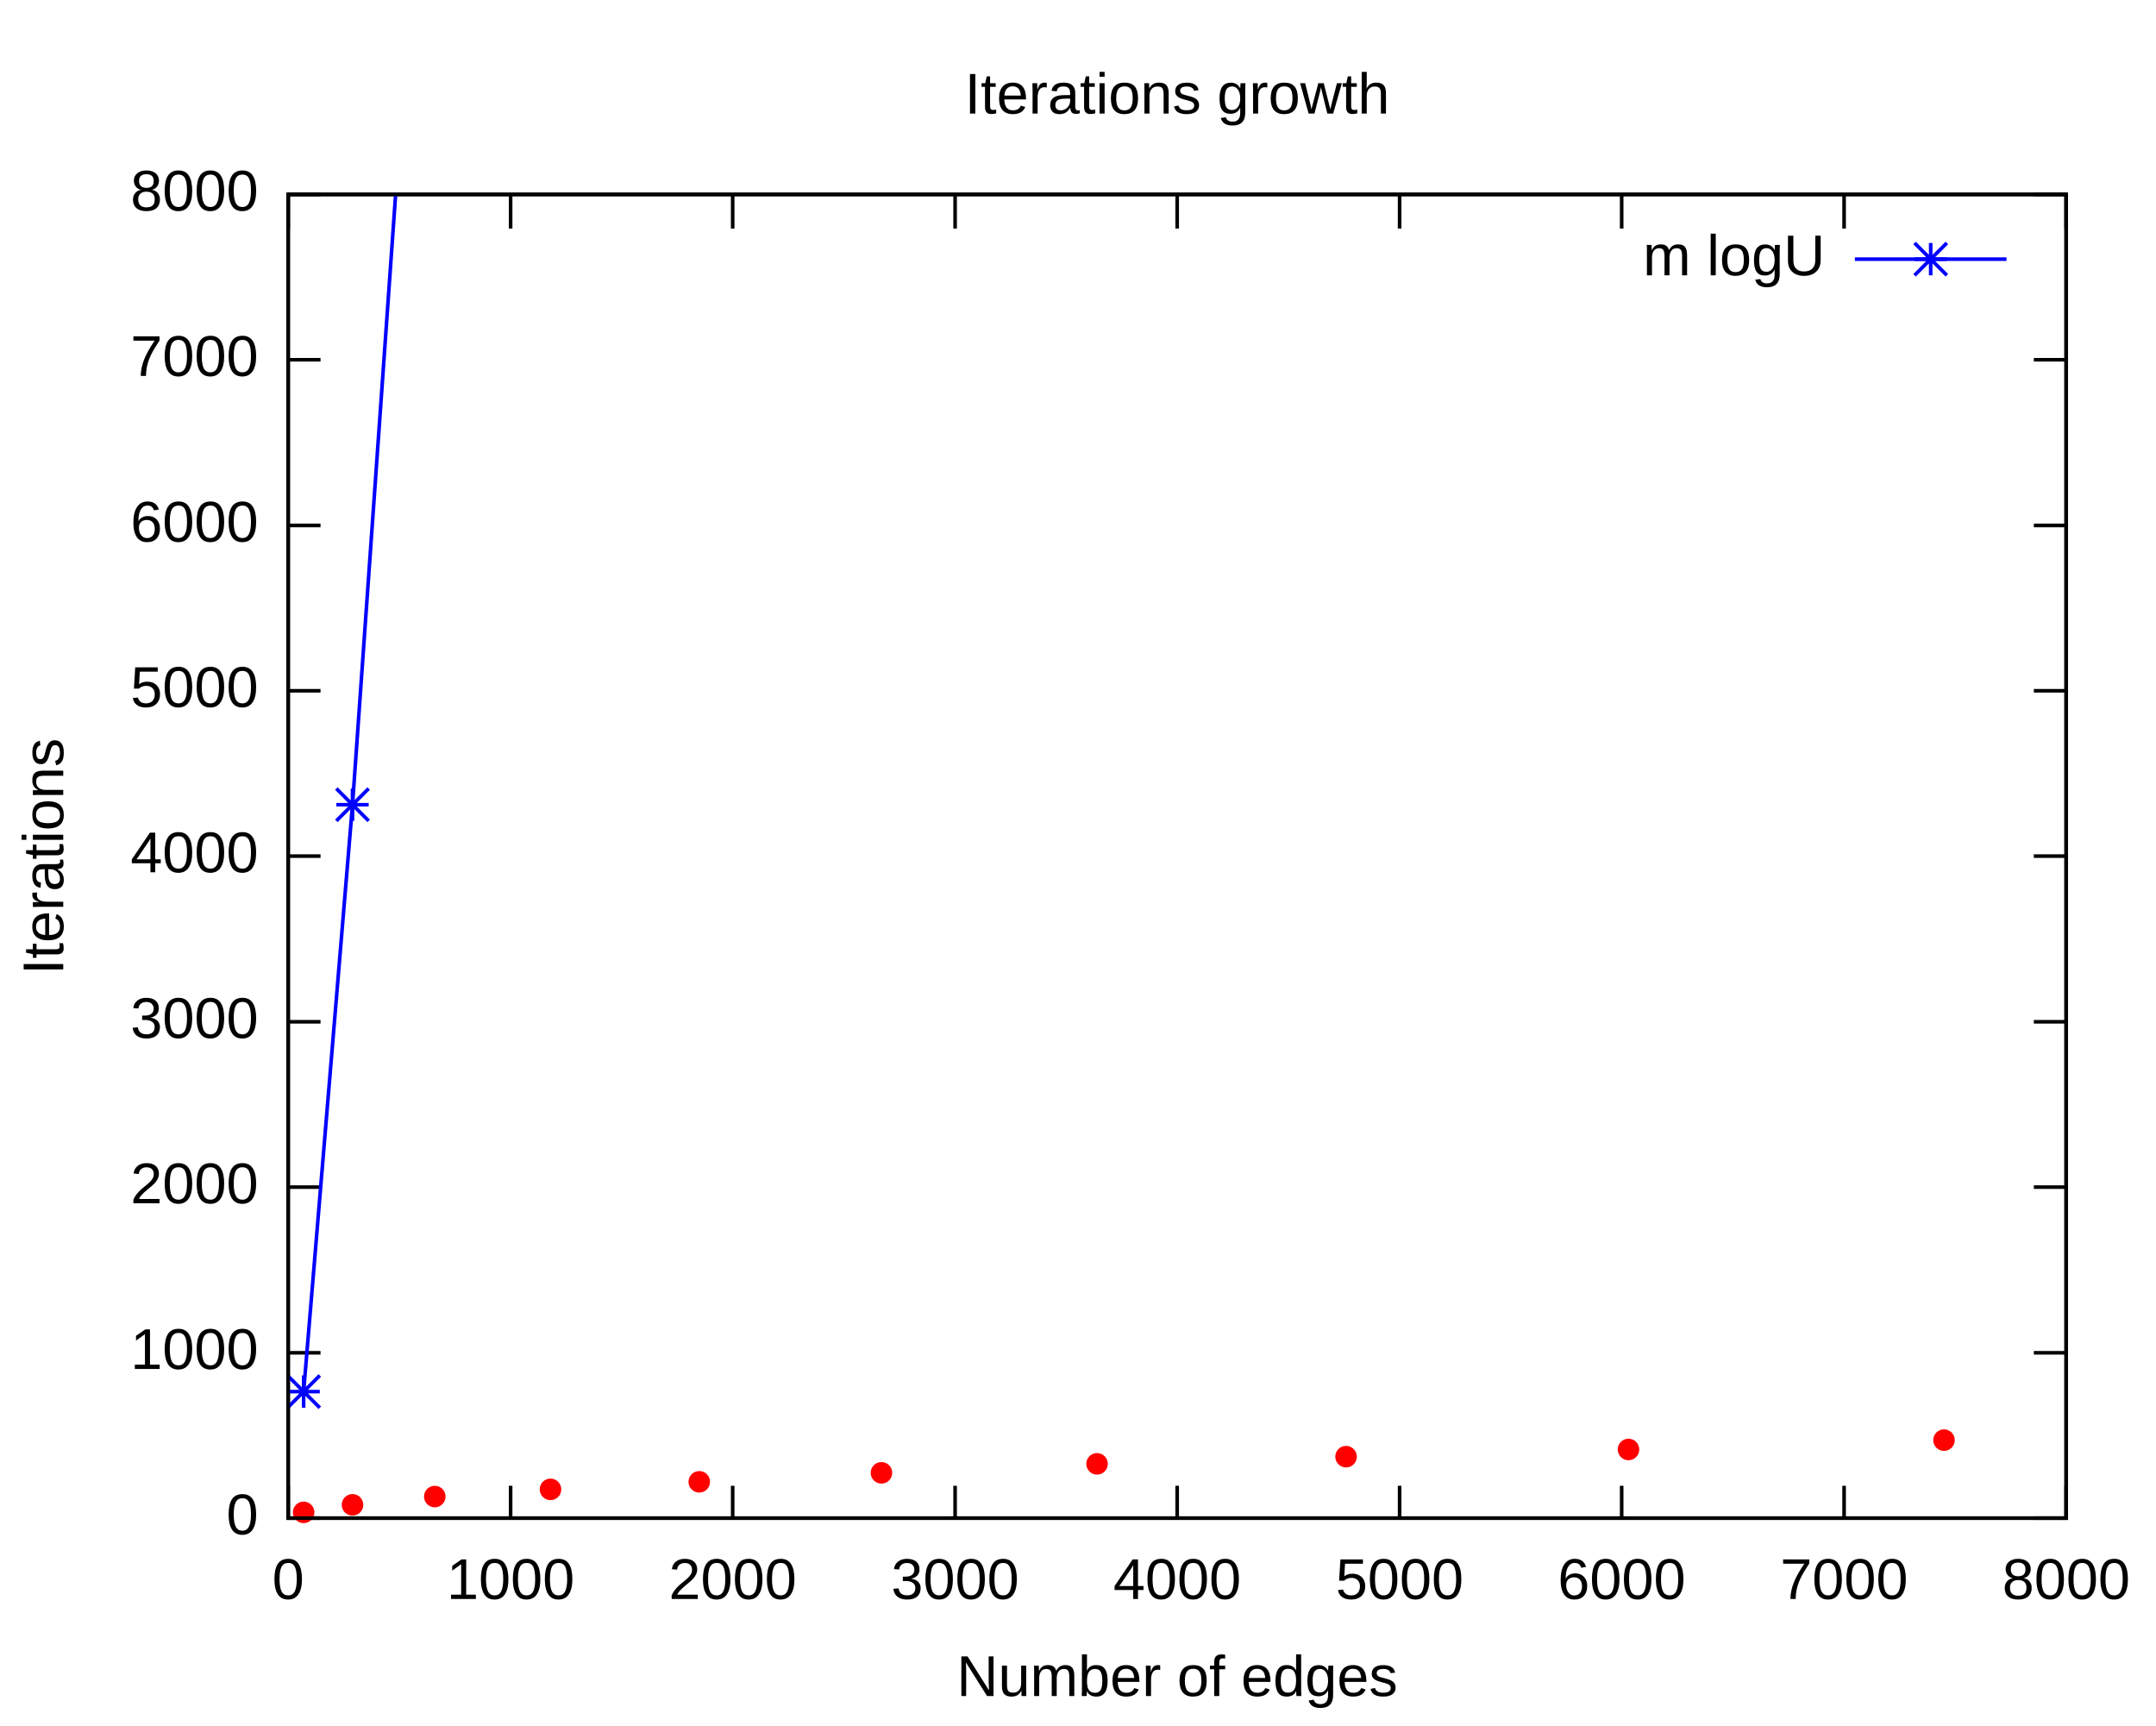
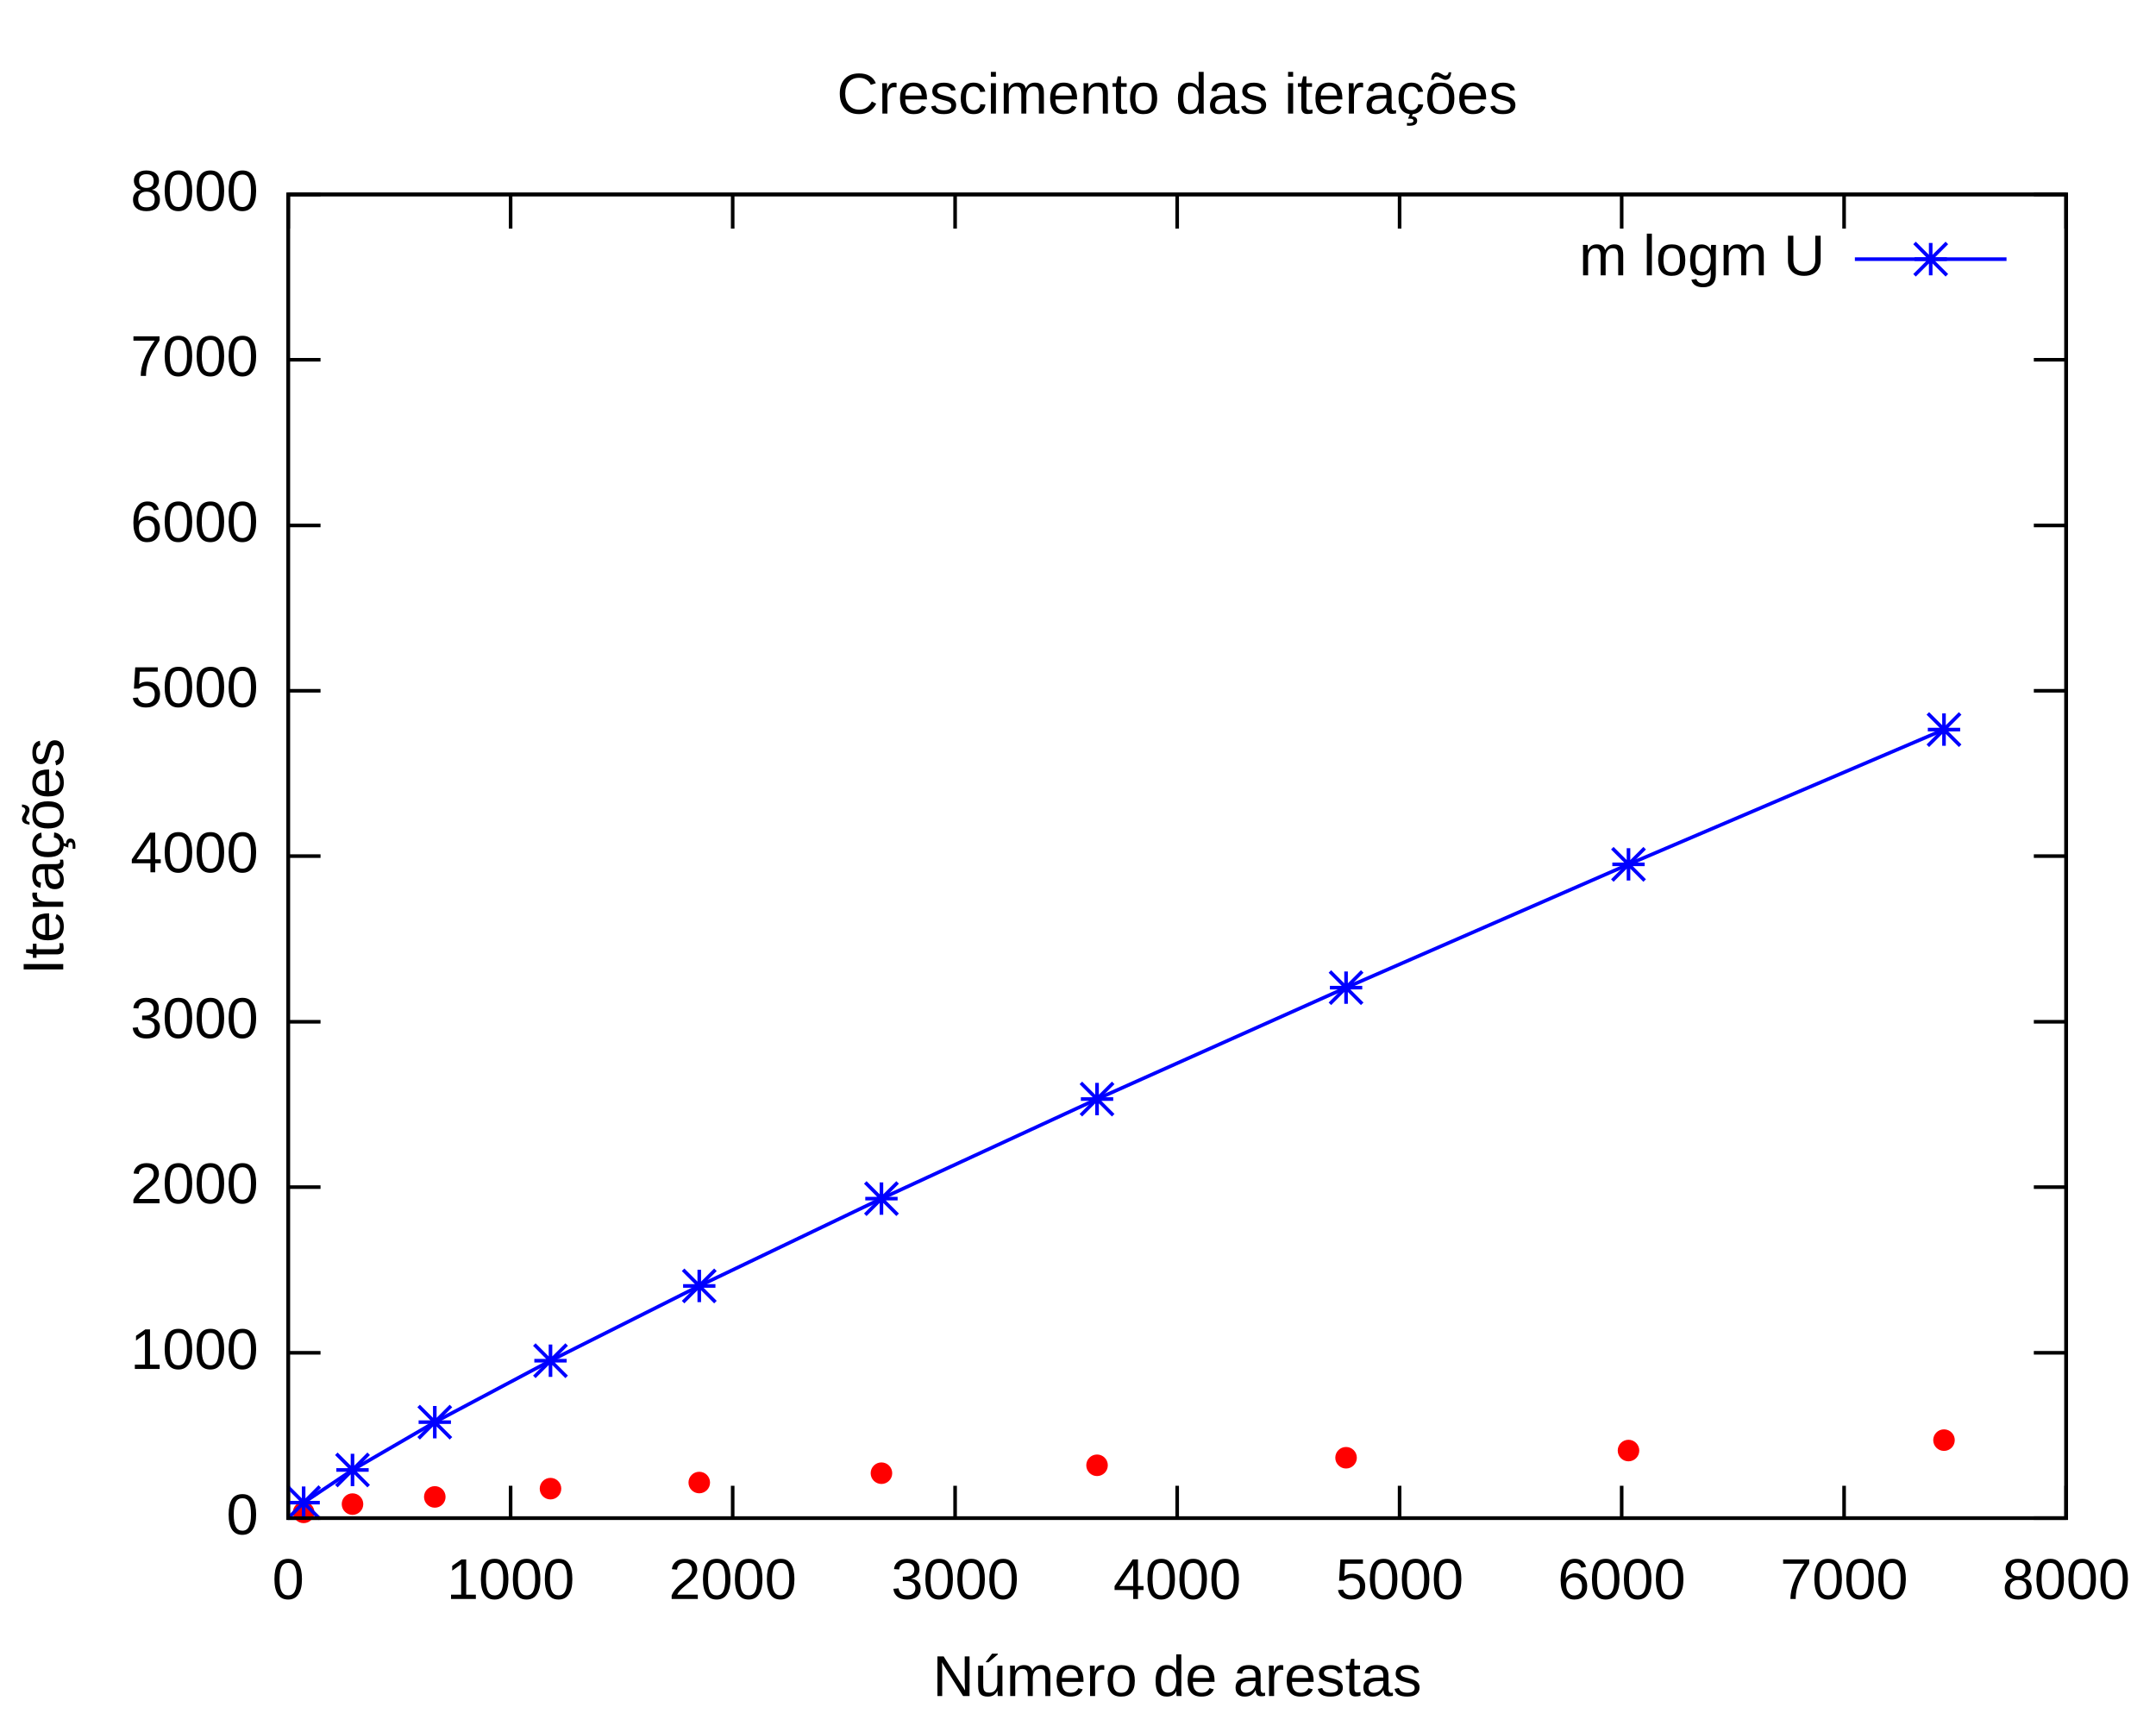
<svg xmlns="http://www.w3.org/2000/svg" xmlns:xlink="http://www.w3.org/1999/xlink" width="600" height="480" viewBox="0 0 600 480">
  <g id="gnuplot_canvas">
    <rect x="0" y="0" width="600" height="480" fill="none" />
    <defs>
      <circle id="gpDot" r="0.5" stroke-width="0.5" />
      <path id="gpPt0" stroke-width="0.222" stroke="currentColor" d="M-1,0 h2 M0,-1 v2" />
      <path id="gpPt1" stroke-width="0.222" stroke="currentColor" d="M-1,-1 L1,1 M1,-1 L-1,1" />
      <path id="gpPt2" stroke-width="0.222" stroke="currentColor" d="M-1,0 L1,0 M0,-1 L0,1 M-1,-1 L1,1 M-1,1 L1,-1" />
      <rect id="gpPt3" stroke-width="0.222" stroke="currentColor" x="-1" y="-1" width="2" height="2" />
      <rect id="gpPt4" stroke-width="0.222" stroke="currentColor" fill="currentColor" x="-1" y="-1" width="2" height="2" />
      <circle id="gpPt5" stroke-width="0.222" stroke="currentColor" cx="0" cy="0" r="1" />
      <use xlink:href="#gpPt5" id="gpPt6" fill="currentColor" stroke="none" />
      <path id="gpPt7" stroke-width="0.222" stroke="currentColor" d="M0,-1.33 L-1.33,0.67 L1.33,0.67 z" />
      <use xlink:href="#gpPt7" id="gpPt8" fill="currentColor" stroke="none" />
      <use xlink:href="#gpPt7" id="gpPt9" stroke="currentColor" transform="rotate(180)" />
      <use xlink:href="#gpPt9" id="gpPt10" fill="currentColor" stroke="none" />
      <use xlink:href="#gpPt3" id="gpPt11" stroke="currentColor" transform="rotate(45)" />
      <use xlink:href="#gpPt11" id="gpPt12" fill="currentColor" stroke="none" />
    </defs>
    <g style="fill:none; color:white; stroke:currentColor; stroke-width:1.00; stroke-linecap:butt; stroke-linejoin:miter">
</g>
    <g style="fill:none; color:black; stroke:currentColor; stroke-width:1.00; stroke-linecap:butt; stroke-linejoin:miter">
      <path d="M80.2,422.4 L89.2,422.4 M575.0,422.4 L566.0,422.4  h0.01" />
      <g transform="translate(71.9,426.9)" style="stroke:none; fill:black; font-family:Arial; font-size:12.00pt; text-anchor:end">
        <text>
          <tspan> 0</tspan>
        </text>
      </g>
      <path d="M80.2,376.4 L89.2,376.4 M575.0,376.4 L566.0,376.4  h0.01" />
      <g transform="translate(71.9,380.9)" style="stroke:none; fill:black; font-family:Arial; font-size:12.00pt; text-anchor:end">
        <text>
          <tspan> 1000</tspan>
        </text>
      </g>
      <path d="M80.2,330.3 L89.2,330.3 M575.0,330.3 L566.0,330.3  h0.01" />
      <g transform="translate(71.9,334.8)" style="stroke:none; fill:black; font-family:Arial; font-size:12.00pt; text-anchor:end">
        <text>
          <tspan> 2000</tspan>
        </text>
      </g>
      <path d="M80.2,284.3 L89.2,284.3 M575.0,284.3 L566.0,284.3  h0.01" />
      <g transform="translate(71.9,288.8)" style="stroke:none; fill:black; font-family:Arial; font-size:12.00pt; text-anchor:end">
        <text>
          <tspan> 3000</tspan>
        </text>
      </g>
      <path d="M80.2,238.2 L89.2,238.2 M575.0,238.2 L566.0,238.2  h0.01" />
      <g transform="translate(71.9,242.7)" style="stroke:none; fill:black; font-family:Arial; font-size:12.00pt; text-anchor:end">
        <text>
          <tspan> 4000</tspan>
        </text>
      </g>
      <path d="M80.2,192.2 L89.2,192.2 M575.0,192.2 L566.0,192.2  h0.01" />
      <g transform="translate(71.9,196.7)" style="stroke:none; fill:black; font-family:Arial; font-size:12.00pt; text-anchor:end">
        <text>
          <tspan> 5000</tspan>
        </text>
      </g>
      <path d="M80.2,146.2 L89.2,146.2 M575.0,146.2 L566.0,146.2  h0.01" />
      <g transform="translate(71.9,150.7)" style="stroke:none; fill:black; font-family:Arial; font-size:12.00pt; text-anchor:end">
        <text>
          <tspan> 6000</tspan>
        </text>
      </g>
      <path d="M80.2,100.1 L89.2,100.1 M575.0,100.1 L566.0,100.1  h0.01" />
      <g transform="translate(71.9,104.6)" style="stroke:none; fill:black; font-family:Arial; font-size:12.00pt; text-anchor:end">
        <text>
          <tspan> 7000</tspan>
        </text>
      </g>
      <path d="M80.2,54.1 L89.2,54.1 M575.0,54.1 L566.0,54.1  h0.01" />
      <g transform="translate(71.9,58.6)" style="stroke:none; fill:black; font-family:Arial; font-size:12.00pt; text-anchor:end">
        <text>
          <tspan> 8000</tspan>
        </text>
      </g>
      <path d="M80.2,422.4 L80.2,413.4 M80.2,54.1 L80.2,63.1  h0.01" />
      <g transform="translate(80.2,444.9)" style="stroke:none; fill:black; font-family:Arial; font-size:12.00pt; text-anchor:middle">
        <text>
          <tspan> 0</tspan>
        </text>
      </g>
      <path d="M142.1,422.4 L142.1,413.4 M142.1,54.1 L142.1,63.1  h0.01" />
      <g transform="translate(142.1,444.9)" style="stroke:none; fill:black; font-family:Arial; font-size:12.00pt; text-anchor:middle">
        <text>
          <tspan> 1000</tspan>
        </text>
      </g>
      <path d="M203.9,422.4 L203.9,413.4 M203.9,54.1 L203.9,63.1  h0.01" />
      <g transform="translate(203.9,444.9)" style="stroke:none; fill:black; font-family:Arial; font-size:12.00pt; text-anchor:middle">
        <text>
          <tspan> 2000</tspan>
        </text>
      </g>
      <path d="M265.8,422.4 L265.8,413.4 M265.8,54.1 L265.8,63.1  h0.01" />
      <g transform="translate(265.8,444.9)" style="stroke:none; fill:black; font-family:Arial; font-size:12.00pt; text-anchor:middle">
        <text>
          <tspan> 3000</tspan>
        </text>
      </g>
      <path d="M327.6,422.4 L327.6,413.4 M327.6,54.1 L327.6,63.1  h0.01" />
      <g transform="translate(327.6,444.9)" style="stroke:none; fill:black; font-family:Arial; font-size:12.00pt; text-anchor:middle">
        <text>
          <tspan> 4000</tspan>
        </text>
      </g>
      <path d="M389.5,422.4 L389.5,413.4 M389.5,54.1 L389.5,63.1  h0.01" />
      <g transform="translate(389.5,444.9)" style="stroke:none; fill:black; font-family:Arial; font-size:12.00pt; text-anchor:middle">
        <text>
          <tspan> 5000</tspan>
        </text>
      </g>
      <path d="M451.3,422.4 L451.3,413.4 M451.3,54.1 L451.3,63.1  h0.01" />
      <g transform="translate(451.3,444.9)" style="stroke:none; fill:black; font-family:Arial; font-size:12.00pt; text-anchor:middle">
        <text>
          <tspan> 6000</tspan>
        </text>
      </g>
      <path d="M513.2,422.4 L513.2,413.4 M513.2,54.1 L513.2,63.1  h0.01" />
      <g transform="translate(513.2,444.9)" style="stroke:none; fill:black; font-family:Arial; font-size:12.00pt; text-anchor:middle">
        <text>
          <tspan> 7000</tspan>
        </text>
      </g>
      <path d="M575.0,422.4 L575.0,413.4 M575.0,54.1 L575.0,63.1  h0.01" />
      <g transform="translate(575.0,444.9)" style="stroke:none; fill:black; font-family:Arial; font-size:12.00pt; text-anchor:middle">
        <text>
          <tspan> 8000</tspan>
        </text>
      </g>
      <path d="M80.2,54.1 L80.2,422.4 L575.0,422.4 L575.0,54.1 L80.2,54.1 Z  h0.01" />
      <g transform="translate(17.6,238.3) rotate(270)" style="stroke:none; fill:black; font-family:Arial; font-size:12.00pt; text-anchor:middle">
        <text>
-           <tspan>Iterations</tspan>
+           <tspan>Iterações</tspan>
        </text>
      </g>
      <g transform="translate(327.6,471.9)" style="stroke:none; fill:black; font-family:Arial; font-size:12.00pt; text-anchor:middle">
        <text>
-           <tspan>Number of edges</tspan>
+           <tspan>Número de arestas</tspan>
        </text>
      </g>
      <g transform="translate(327.6,31.6)" style="stroke:none; fill:black; font-family:Arial; font-size:12.00pt; text-anchor:middle">
        <text>
-           <tspan>Iterations growth</tspan>
+           <tspan>Crescimento das iterações</tspan>
        </text>
      </g>
    </g>
    <g id="gnuplot_plot_1">
      <g style="fill:none; color:black; stroke:currentColor; stroke-width:1.00; stroke-linecap:butt; stroke-linejoin:miter">
-         <path d="M84.5,421.2 L84.5,420.2 M98.1,419.0 L98.1,417.9 M121.0,417.2 L121.0,415.2 M153.2,415.2 L153.2,413.3    M194.6,413.1 L194.6,411.0 M245.3,410.9 L245.3,408.8 M305.3,408.0 L305.3,406.4 M374.6,406.3 L374.6,404.4    M453.2,404.9 L453.2,402.0 M541.0,402.1 L541.0,399.3  h0.01" />
+         <path d="M84.5,421.0 L84.5,420.3 M98.1,419.2 L98.1,417.9 M121.0,417.1 L121.0,415.5 M153.2,414.8 L153.2,413.4    M194.6,413.1 L194.6,411.9 M245.3,410.7 L245.3,408.6 M305.3,408.5 L305.3,406.7 M374.6,406.5 L374.6,404.8    M453.2,404.4 L453.2,402.6 M541.0,402.1 L541.0,399.2  h0.01" />
      </g>
    </g>
    <g id="gnuplot_plot_2">
      <g style="fill:none; color:red; stroke:currentColor; stroke-width:1.00; stroke-linecap:butt; stroke-linejoin:miter">
        <use xlink:href="#gpPt6" transform="translate(84.5,420.8) scale(2.70)" />
-         <use xlink:href="#gpPt6" transform="translate(98.1,418.7) scale(2.70)" />
-         <use xlink:href="#gpPt6" transform="translate(121.0,416.4) scale(2.70)" />
-         <use xlink:href="#gpPt6" transform="translate(153.2,414.4) scale(2.70)" />
-         <use xlink:href="#gpPt6" transform="translate(194.6,412.3) scale(2.70)" />
-         <use xlink:href="#gpPt6" transform="translate(245.3,409.8) scale(2.70)" />
-         <use xlink:href="#gpPt6" transform="translate(305.3,407.3) scale(2.70)" />
-         <use xlink:href="#gpPt6" transform="translate(374.6,405.3) scale(2.70)" />
-         <use xlink:href="#gpPt6" transform="translate(453.2,403.3) scale(2.70)" />
+         <use xlink:href="#gpPt6" transform="translate(98.1,418.5) scale(2.70)" />
+         <use xlink:href="#gpPt6" transform="translate(121.0,416.5) scale(2.70)" />
+         <use xlink:href="#gpPt6" transform="translate(153.2,414.2) scale(2.70)" />
+         <use xlink:href="#gpPt6" transform="translate(194.6,412.5) scale(2.70)" />
+         <use xlink:href="#gpPt6" transform="translate(245.3,409.9) scale(2.70)" />
+         <use xlink:href="#gpPt6" transform="translate(305.3,407.7) scale(2.70)" />
+         <use xlink:href="#gpPt6" transform="translate(374.6,405.6) scale(2.70)" />
+         <use xlink:href="#gpPt6" transform="translate(453.2,403.6) scale(2.70)" />
        <use xlink:href="#gpPt6" transform="translate(541.0,400.7) scale(2.70)" />
      </g>
    </g>
    <g id="gnuplot_plot_3">
      <g style="fill:none; color:blue; stroke:currentColor; stroke-width:1.00; stroke-linecap:butt; stroke-linejoin:miter">
        <g transform="translate(507.9,76.6)" style="stroke:none; fill:black; font-family:Arial; font-size:12.00pt; text-anchor:end">
          <text>
-             <tspan>m logU</tspan>
+             <tspan>m logm U</tspan>
          </text>
        </g>
-         <path d="M516.2,72.1 L558.4,72.1 M84.5,387.2 L98.1,223.9 L110.1,54.1  h0.01" />
-         <use xlink:href="#gpPt2" transform="translate(84.5,387.2) scale(4.50)" />
-         <use xlink:href="#gpPt2" transform="translate(98.1,223.9) scale(4.50)" />
+         <path d="M516.2,72.1 L558.4,72.1 M84.5,418.1 L98.1,409.0 L121.0,395.7 L153.2,378.6 L194.6,357.8 L245.3,333.5    L305.3,305.8 L374.6,274.8 L453.2,240.5 L541.0,203.0  h0.01" />
+         <use xlink:href="#gpPt2" transform="translate(84.5,418.1) scale(4.50)" />
+         <use xlink:href="#gpPt2" transform="translate(98.1,409.0) scale(4.50)" />
+         <use xlink:href="#gpPt2" transform="translate(121.0,395.7) scale(4.50)" />
+         <use xlink:href="#gpPt2" transform="translate(153.2,378.6) scale(4.50)" />
+         <use xlink:href="#gpPt2" transform="translate(194.6,357.8) scale(4.50)" />
+         <use xlink:href="#gpPt2" transform="translate(245.3,333.5) scale(4.50)" />
+         <use xlink:href="#gpPt2" transform="translate(305.3,305.8) scale(4.50)" />
+         <use xlink:href="#gpPt2" transform="translate(374.6,274.8) scale(4.50)" />
+         <use xlink:href="#gpPt2" transform="translate(453.2,240.5) scale(4.50)" />
+         <use xlink:href="#gpPt2" transform="translate(541.0,203.0) scale(4.50)" />
        <use xlink:href="#gpPt2" transform="translate(537.3,72.1) scale(4.50)" />
      </g>
    </g>
    <g style="fill:none; color:black; stroke:currentColor; stroke-width:1.00; stroke-linecap:butt; stroke-linejoin:miter">
      <path d="M80.2,54.1 L80.2,422.4 L575.0,422.4 L575.0,54.1 L80.2,54.1 Z  h0.01" />
    </g>
  </g>
</svg>
